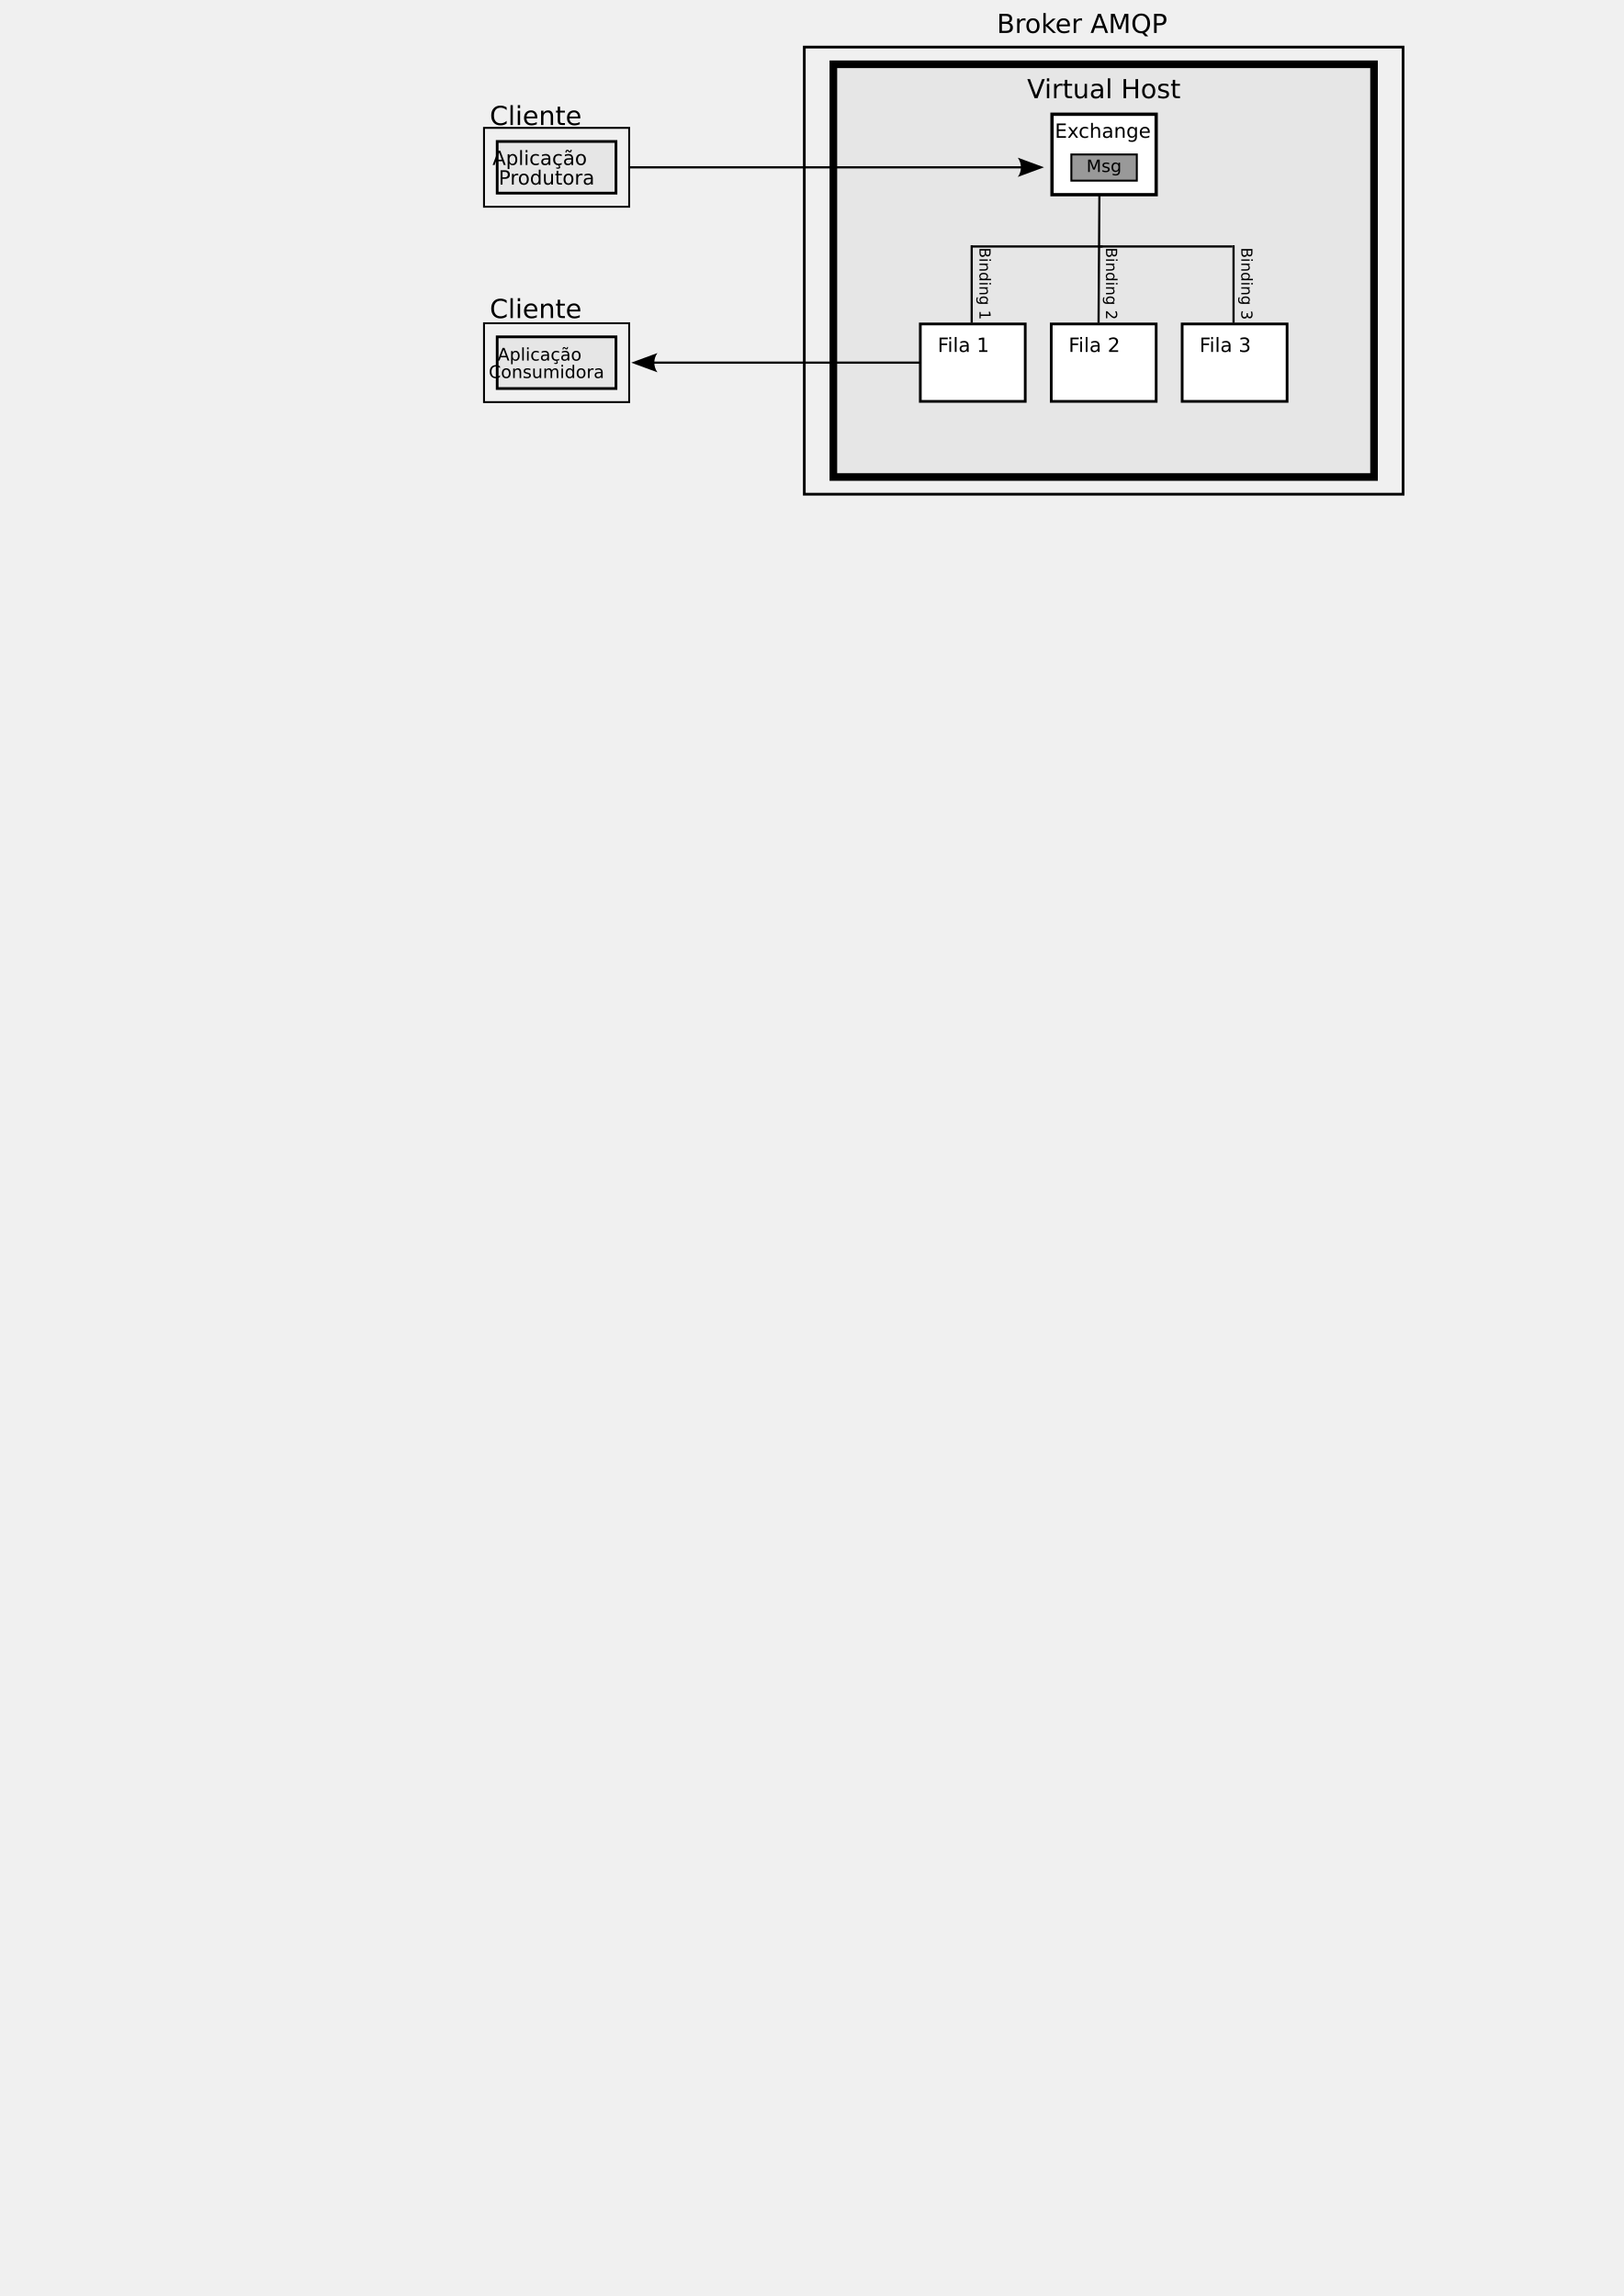
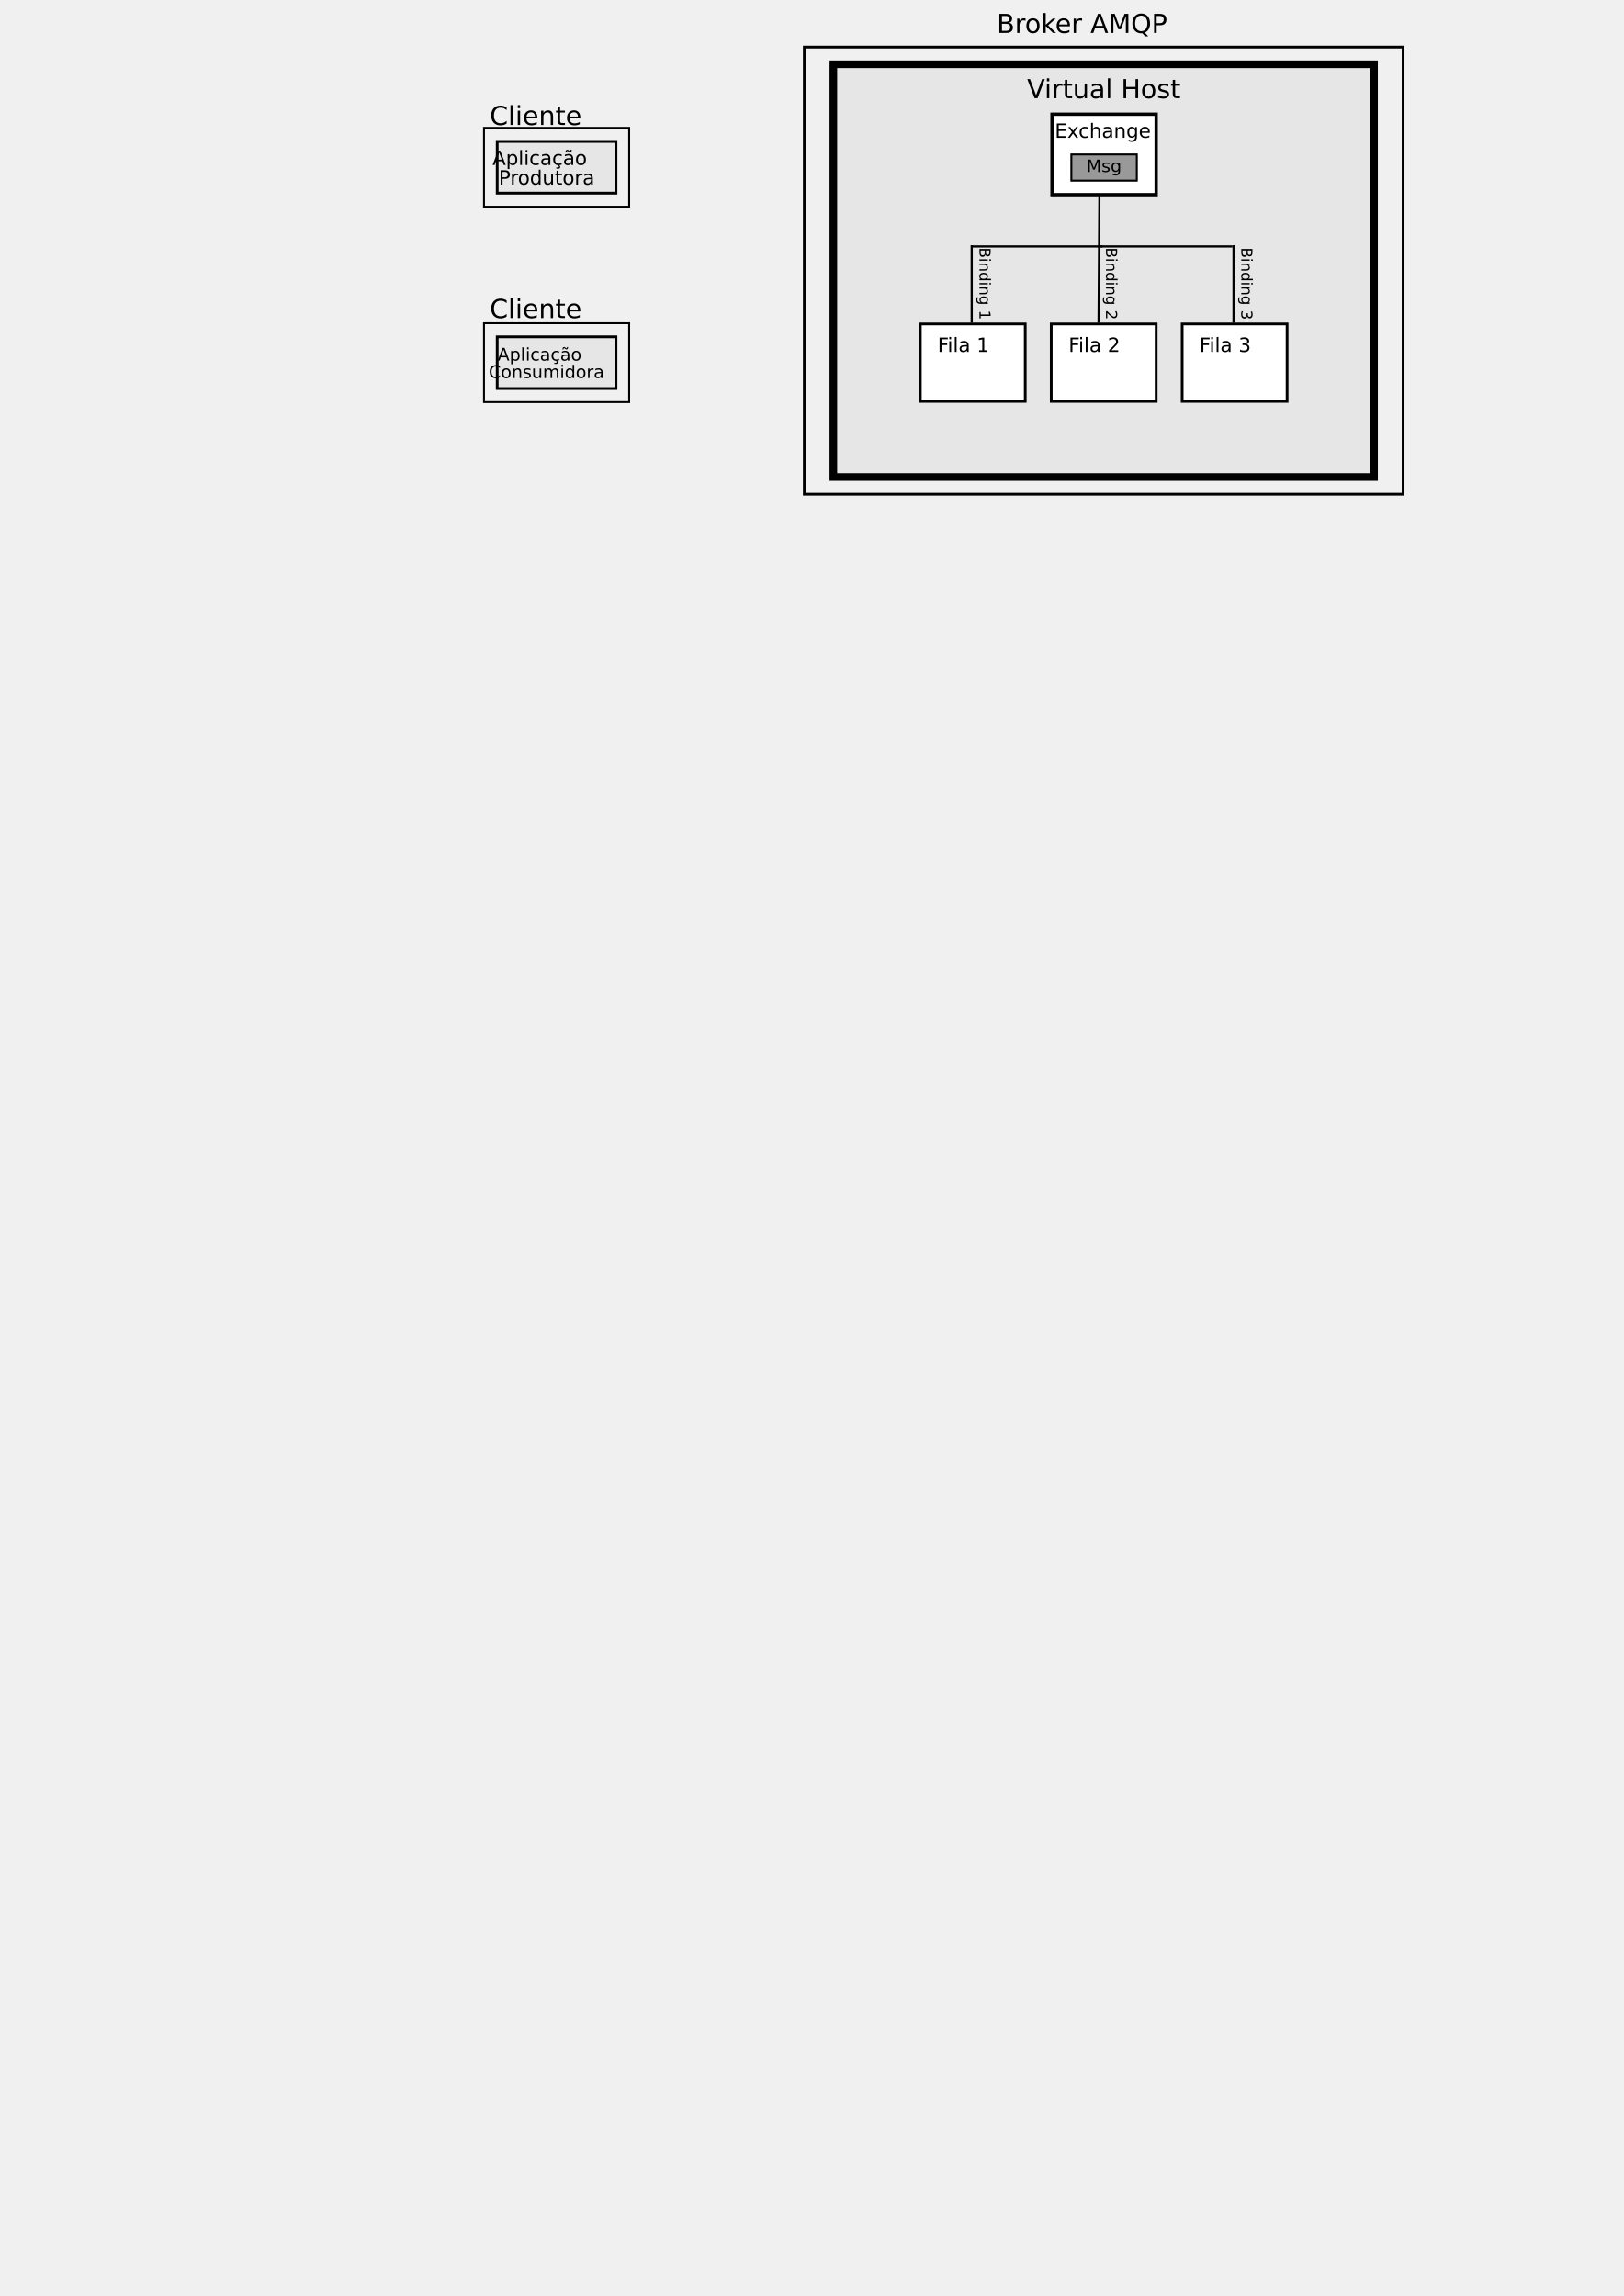
<svg xmlns="http://www.w3.org/2000/svg" id="svg2" height="1052.362" width="744.094" y="0" x="0" version="1.0">
  <defs id="defs3">
    <marker orient="auto" refY="0.0" refX="0.0" id="marker5645" style="overflow:visible">
      <path id="path5386" d="M 0.0,0.0 L 5.0,-5.0 L -12.5,0.0 L 5.0,5.0 L 0.0,0.0 z " style="fill-rule:evenodd;stroke:#000000;stroke-width:1.0pt;marker-start:none" transform="scale(0.8) translate(12.5,0)" />
    </marker>
    <marker style="overflow:visible" id="Arrow1Mstart" refX="0.0" refY="0.0" orient="auto">
      <path transform="scale(0.4)" style="fill-rule:evenodd;stroke:#000000;stroke-width:1.0pt;marker-start:none" d="M 0.0,0.0 L 5.0,-5.0 L -12.5,0.0 L 5.0,5.0 L 0.0,0.0 z " id="path11238" />
    </marker>
    <marker id="Arrow2Mend" style="overflow:visible" orient="auto" refY="0" refX="0">
      <path id="path10781" style="font-size:12;fill-rule:evenodd;stroke-width:0.625;stroke-linejoin:round" transform="matrix(-0.6,0,0,-0.6,3,0)" d="M 8.719,4.034 L -2.207,0.016 L 8.719,-4.002 C 6.973,-1.63 6.983,1.616 8.719,4.034 z " />
    </marker>
    <marker id="Arrow1Lstart" style="overflow:visible" orient="auto" refY="0" refX="0">
      <path id="path3718" style="fill-rule:evenodd;stroke:#000000;stroke-width:1pt;marker-start:none" transform="scale(0.8,0.8)" d="M 0,0 L 5,-5 L -12.5,0 L 5,5 L 0,0 z " />
    </marker>
    <marker id="Arrow2Lend" style="overflow:visible" orient="auto" refY="0" refX="0">
      <path id="path3710" style="font-size:12;fill-rule:evenodd;stroke-width:0.625;stroke-linejoin:round" transform="matrix(-1.1,0,0,-1.1,5.5,0)" d="M 8.719,4.034 L -2.207,0.016 L 8.719,-4.002 C 6.973,-1.63 6.983,1.616 8.719,4.034 z " />
    </marker>
    <marker id="marker1531" style="overflow:visible" orient="auto" refY="0" refX="0">
      <path id="path1533" style="font-size:12;fill-rule:evenodd;stroke-width:0.625;stroke-linejoin:round" transform="matrix(-1.1,0,0,-1.1,5.5,0)" d="M 8.719,4.034 L -2.207,0.016 L 8.719,-4.002 C 6.973,-1.63 6.983,1.616 8.719,4.034 z " />
    </marker>
    <marker id="marker1527" style="overflow:visible" orient="auto" refY="0" refX="0">
      <path id="path1529" style="fill-rule:evenodd;stroke:#000000;stroke-width:1pt;marker-start:none" transform="scale(0.8,0.8)" d="M 0,0 L 5,-5 L -12.5,0 L 5,5 L 0,0 z " />
    </marker>
    <marker id="marker1523" style="overflow:visible" orient="auto" refY="0" refX="0">
      <path id="path1525" style="font-size:12;fill-rule:evenodd;stroke-width:0.625;stroke-linejoin:round" transform="matrix(-0.6,0,0,-0.6,3,0)" d="M 8.719,4.034 L -2.207,0.016 L 8.719,-4.002 C 6.973,-1.63 6.983,1.616 8.719,4.034 z " />
    </marker>
  </defs>
  <rect id="rect1335" style="fill:#e6e6e6;fill-opacity:1;fill-rule:evenodd;stroke:#000000;stroke-width:3.49;stroke-linecap:butt;stroke-linejoin:miter;stroke-miterlimit:4;stroke-opacity:1;stroke-dasharray:none" y="29.465" x="381.904" ry="0" rx="0" height="189.172" width="247.779" />
  <rect id="rect2069" style="fill:none;stroke:#000000;stroke-width:1.25;stroke-miterlimit:4;stroke-opacity:1;stroke-dasharray:none" y="21.581" x="368.589" ry="0" rx="0" height="204.94" width="274.411" />
  <text xml:space="preserve" id="text1337" style="font-size:10;font-style:normal;font-variant:normal;font-weight:normal;font-stretch:normal;fill:#000000;fill-opacity:1;stroke:none;stroke-width:1px;stroke-linecap:butt;stroke-linejoin:miter;stroke-opacity:1;font-family:Bitstream Vera Sans;text-anchor:middle;writing-mode:lr-tb" y="166.997" x="450.42">
    <tspan style="font-family:Bitstream Vera Sans" id="tspan1339" y="166.997" x="450.42" />
    <tspan y="176.997" x="450.42" id="tspan1341" />
  </text>
  <text xml:space="preserve" id="text8515" style="font-size:12px;font-style:normal;font-variant:normal;font-weight:normal;font-stretch:normal;line-height:100%;writing-mode:lr-tb;text-anchor:middle;fill:#000000;fill-opacity:1;stroke:none;font-family:Bitstream Vera Sans" y="15.103" x="505.413">
    <tspan style="font-family:Bitstream Vera Sans" id="tspan8517" y="15.103" x="505.413">Broker AMQP</tspan>
    <tspan y="27.103" x="505.413" id="tspan8519" />
  </text>
  <text xml:space="preserve" style="font-size:12px;font-style:normal;font-weight:normal;fill:#000000;fill-opacity:1;stroke:none;font-family:Bitstream Vera Sans" x="470.691" y="45.018" id="text1342">
    <tspan id="tspan1344" x="470.691" y="45.018">Virtual Host</tspan>
  </text>
  <text xml:space="preserve" id="text7097" style="font-size:12px;font-style:normal;font-variant:normal;font-weight:normal;font-stretch:normal;line-height:100%;writing-mode:lr-tb;text-anchor:middle;fill:#000000;fill-opacity:1;stroke:none;font-family:Bitstream Vera Sans" y="57.307" x="255.036">
    <tspan style="font-family:Bitstream Vera Sans" id="tspan7099" y="57.307" x="255.036">Cliente</tspan>
    <tspan y="69.307" x="255.036" id="tspan7101" />
  </text>
  <rect id="rect7095" style="fill:none;stroke:#000000;stroke-width:0.877;stroke-linecap:butt;stroke-linejoin:miter;stroke-miterlimit:4;stroke-opacity:1;stroke-dasharray:none;stroke-dashoffset:0" y="-288.332" x="-94.759" ry="0" rx="0" height="66.532" width="36.152" transform="matrix(0,-1,-1,0,0,0)" />
  <rect id="rect7920" style="fill:#e6e6e6;fill-opacity:1;fill-rule:evenodd;stroke:#000000;stroke-width:1.25;stroke-linecap:butt;stroke-linejoin:miter;stroke-miterlimit:4;stroke-opacity:1;stroke-dashoffset:0" y="-282.285" x="-88.525" ry="0" rx="0" height="54.439" width="23.683" transform="matrix(0,-1,-1,0,0,0)" />
  <text xml:space="preserve" style="font-size:10px;font-style:normal;font-variant:normal;font-weight:normal;font-stretch:normal;line-height:100%;writing-mode:lr-tb;text-anchor:middle;fill:#000000;fill-opacity:1;stroke:none;font-family:Bitstream Vera Sans" x="255.274" y="75.615" id="text7922">
    <tspan id="tspan7924" x="255.274" y="75.615" style="font-size:9px">Aplicação</tspan>
    <tspan id="tspan7926" x="255.274" y="84.615" style="font-size:9px">Produtora</tspan>
  </text>
-   <path style="fill:none;stroke:#000000;stroke-width:1;stroke-linecap:butt;stroke-linejoin:miter;stroke-miterlimit:4;stroke-opacity:1;stroke-dasharray:none;stroke-dashoffset:0;marker-end:url(#marker1531)" d="m 288,76.701 182.512,0" id="path4753" />
  <text x="255.036" y="145.784" style="font-size:12px;font-style:normal;font-variant:normal;font-weight:normal;font-stretch:normal;line-height:100%;writing-mode:lr-tb;text-anchor:middle;fill:#000000;fill-opacity:1;stroke:none;font-family:Bitstream Vera Sans" id="text4957" xml:space="preserve">
    <tspan x="255.036" y="145.784" id="tspan4959" style="font-family:Bitstream Vera Sans">Cliente</tspan>
    <tspan id="tspan4961" x="255.036" y="157.784" />
  </text>
  <rect transform="matrix(0,-1,-1,0,0,0)" width="36.152" height="66.532" rx="0" ry="0" x="-184.304" y="-288.332" style="fill:none;stroke:#000000;stroke-width:0.877;stroke-linecap:butt;stroke-linejoin:miter;stroke-miterlimit:4;stroke-opacity:1;stroke-dashoffset:0" id="rect4955" />
  <rect transform="matrix(0,-1,-1,0,0,0)" width="23.683" height="54.439" rx="0" ry="0" x="-178.07" y="-282.285" style="fill:#e6e6e6;fill-opacity:1;fill-rule:evenodd;stroke:#000000;stroke-width:1.25;stroke-linecap:butt;stroke-linejoin:miter;stroke-miterlimit:4;stroke-opacity:1;stroke-dashoffset:0" id="rect4963" />
  <text id="text4965" y="165.279" x="255.214" style="font-size:10px;font-style:normal;font-variant:normal;font-weight:normal;font-stretch:normal;line-height:100%;writing-mode:lr-tb;text-anchor:middle;fill:#000000;fill-opacity:1;stroke:none;font-family:Bitstream Vera Sans" xml:space="preserve">
    <tspan style="font-size:8px" y="165.279" x="255.214" id="tspan4967">Aplicação</tspan>
    <tspan style="font-size:8px" y="173.279" x="255.214" id="tspan4969">Consumidora</tspan>
  </text>
-   <path style="fill:none;stroke:#000000;stroke-width:1;stroke-linecap:butt;stroke-linejoin:miter;stroke-miterlimit:4;stroke-opacity:1;stroke-dasharray:none;stroke-dashoffset:0;marker-start:none;marker-end:url(#marker1531)" d="m 422,166.211 -124.807,0" id="path4989" />
  <rect id="rect3219" width="47.73" height="36.872" x="482.106" y="52.362" style="fill:#ffffff;stroke:#000000;stroke-width:1.515;stroke-miterlimit:4;stroke-opacity:1;stroke-dasharray:none" />
  <text xml:space="preserve" style="font-size:40px;font-style:normal;font-weight:normal;fill:#000000;fill-opacity:1;stroke:none;font-family:Bitstream Vera Sans" x="483.399" y="63.166" id="text3188">
    <tspan id="tspan3190" x="483.399" y="63.166" style="font-size:9px">Exchange</tspan>
  </text>
  <rect style="fill:#ffffff;stroke:#000000;stroke-width:1.25;stroke-miterlimit:4;stroke-opacity:1;stroke-dasharray:none" id="rect4044" width="48.083" height="35.485" x="481.753" y="148.486" />
  <text xml:space="preserve" style="font-size:9px;font-style:normal;font-weight:normal;fill:#000000;fill-opacity:1;stroke:none;font-family:Bitstream Vera Sans" x="505.794" y="161.307" id="text4046">
    <tspan x="505.794" y="161.307" id="tspan4050" style="text-align:center;text-anchor:middle">Fila 2</tspan>
  </text>
  <path style="fill:none;stroke:#000000;stroke-width:1px;stroke-linecap:butt;stroke-linejoin:miter;stroke-opacity:1;marker-start:none;marker-end:none" d="m 503.823,89.234 -0.383,58.736" id="path4061" />
  <text xml:space="preserve" style="font-size:40px;font-style:normal;font-weight:normal;fill:#000000;fill-opacity:1;stroke:none;font-family:Bitstream Vera Sans" x="113.448" y="-506.855" id="text4657" transform="matrix(0,1,-1,0,0,0)">
    <tspan id="tspan4659" x="113.448" y="-506.855" style="font-size:7px">Binding 2</tspan>
  </text>
  <rect y="148.486" x="541.753" height="35.485" width="48.083" id="rect7192" style="fill:#ffffff;stroke:#000000;stroke-width:1.25;stroke-miterlimit:4;stroke-opacity:1;stroke-dasharray:none" />
  <text id="text7194" y="161.307" x="565.794" style="font-size:9px;font-style:normal;font-weight:normal;fill:#000000;fill-opacity:1;stroke:none;font-family:Bitstream Vera Sans" xml:space="preserve">
    <tspan style="text-align:center;text-anchor:middle" id="tspan7196" y="161.307" x="565.794">Fila 3</tspan>
  </text>
  <rect y="148.486" x="421.753" height="35.485" width="48.083" id="rect7200" style="fill:#ffffff;stroke:#000000;stroke-width:1.25;stroke-miterlimit:4;stroke-opacity:1;stroke-dasharray:none" />
  <text id="text7202" y="161.307" x="445.794" style="font-size:9px;font-style:normal;font-weight:normal;fill:#000000;fill-opacity:1;stroke:none;font-family:Bitstream Vera Sans" xml:space="preserve">
    <tspan style="text-align:center;text-anchor:middle" id="tspan7204" y="161.307" x="445.794">Fila 1</tspan>
  </text>
  <path style="fill:none;stroke:#000000;stroke-width:1px;stroke-linecap:butt;stroke-linejoin:miter;stroke-opacity:1" d="m 505.298,112.971 -60,0" id="path7215" />
  <path style="fill:none;stroke:#000000;stroke-width:1;stroke-linecap:butt;stroke-linejoin:miter;stroke-miterlimit:4;stroke-opacity:1;stroke-dasharray:none;marker-end:none" d="m 445.298,112.406 0,35.565" id="path7219" />
  <path style="fill:none;stroke:#000000;stroke-width:1px;stroke-linecap:butt;stroke-linejoin:miter;stroke-opacity:1;display:inline" d="m 503.31,112.971 61.492,0" id="path7226" />
  <path id="path7428" d="m 565.298,112.406 0,35.565" style="fill:none;stroke:#000000;stroke-width:1px;stroke-linecap:butt;stroke-linejoin:miter;stroke-opacity:1;marker-end:none" />
  <text transform="matrix(0,1,-1,0,0,0)" id="text7830" y="-568.855" x="113.448" style="font-size:40px;font-style:normal;font-weight:normal;fill:#000000;fill-opacity:1;stroke:none;font-family:Bitstream Vera Sans" xml:space="preserve">
    <tspan style="font-size:7px" y="-568.855" x="113.448" id="tspan7832">Binding 3</tspan>
  </text>
  <text transform="matrix(0,1,-1,0,0,0)" id="text7838" y="-448.855" x="113.448" style="font-size:40px;font-style:normal;font-weight:normal;fill:#000000;fill-opacity:1;stroke:none;font-family:Bitstream Vera Sans" xml:space="preserve">
    <tspan style="font-size:7px" y="-448.855" x="113.448" id="tspan7840">Binding 1</tspan>
  </text>
  <rect y="70.798" x="490.971" height="12" width="30" id="rect7857" style="fill:#999999;fill-opacity:1;stroke:#000000;stroke-width:0.889;stroke-linecap:butt;stroke-miterlimit:4;stroke-opacity:1;stroke-dasharray:none;stroke-dashoffset:0" />
  <text transform="scale(1.013342,0.9868336)" id="text7859" y="79.879" x="491.308" style="font-size:39.473px;font-style:normal;font-weight:normal;fill:#000000;fill-opacity:1;stroke:none;font-family:Bitstream Vera Sans" xml:space="preserve">
    <tspan style="font-size:7.895px" y="79.879" x="491.308" id="tspan7861">Msg</tspan>
  </text>
</svg>
